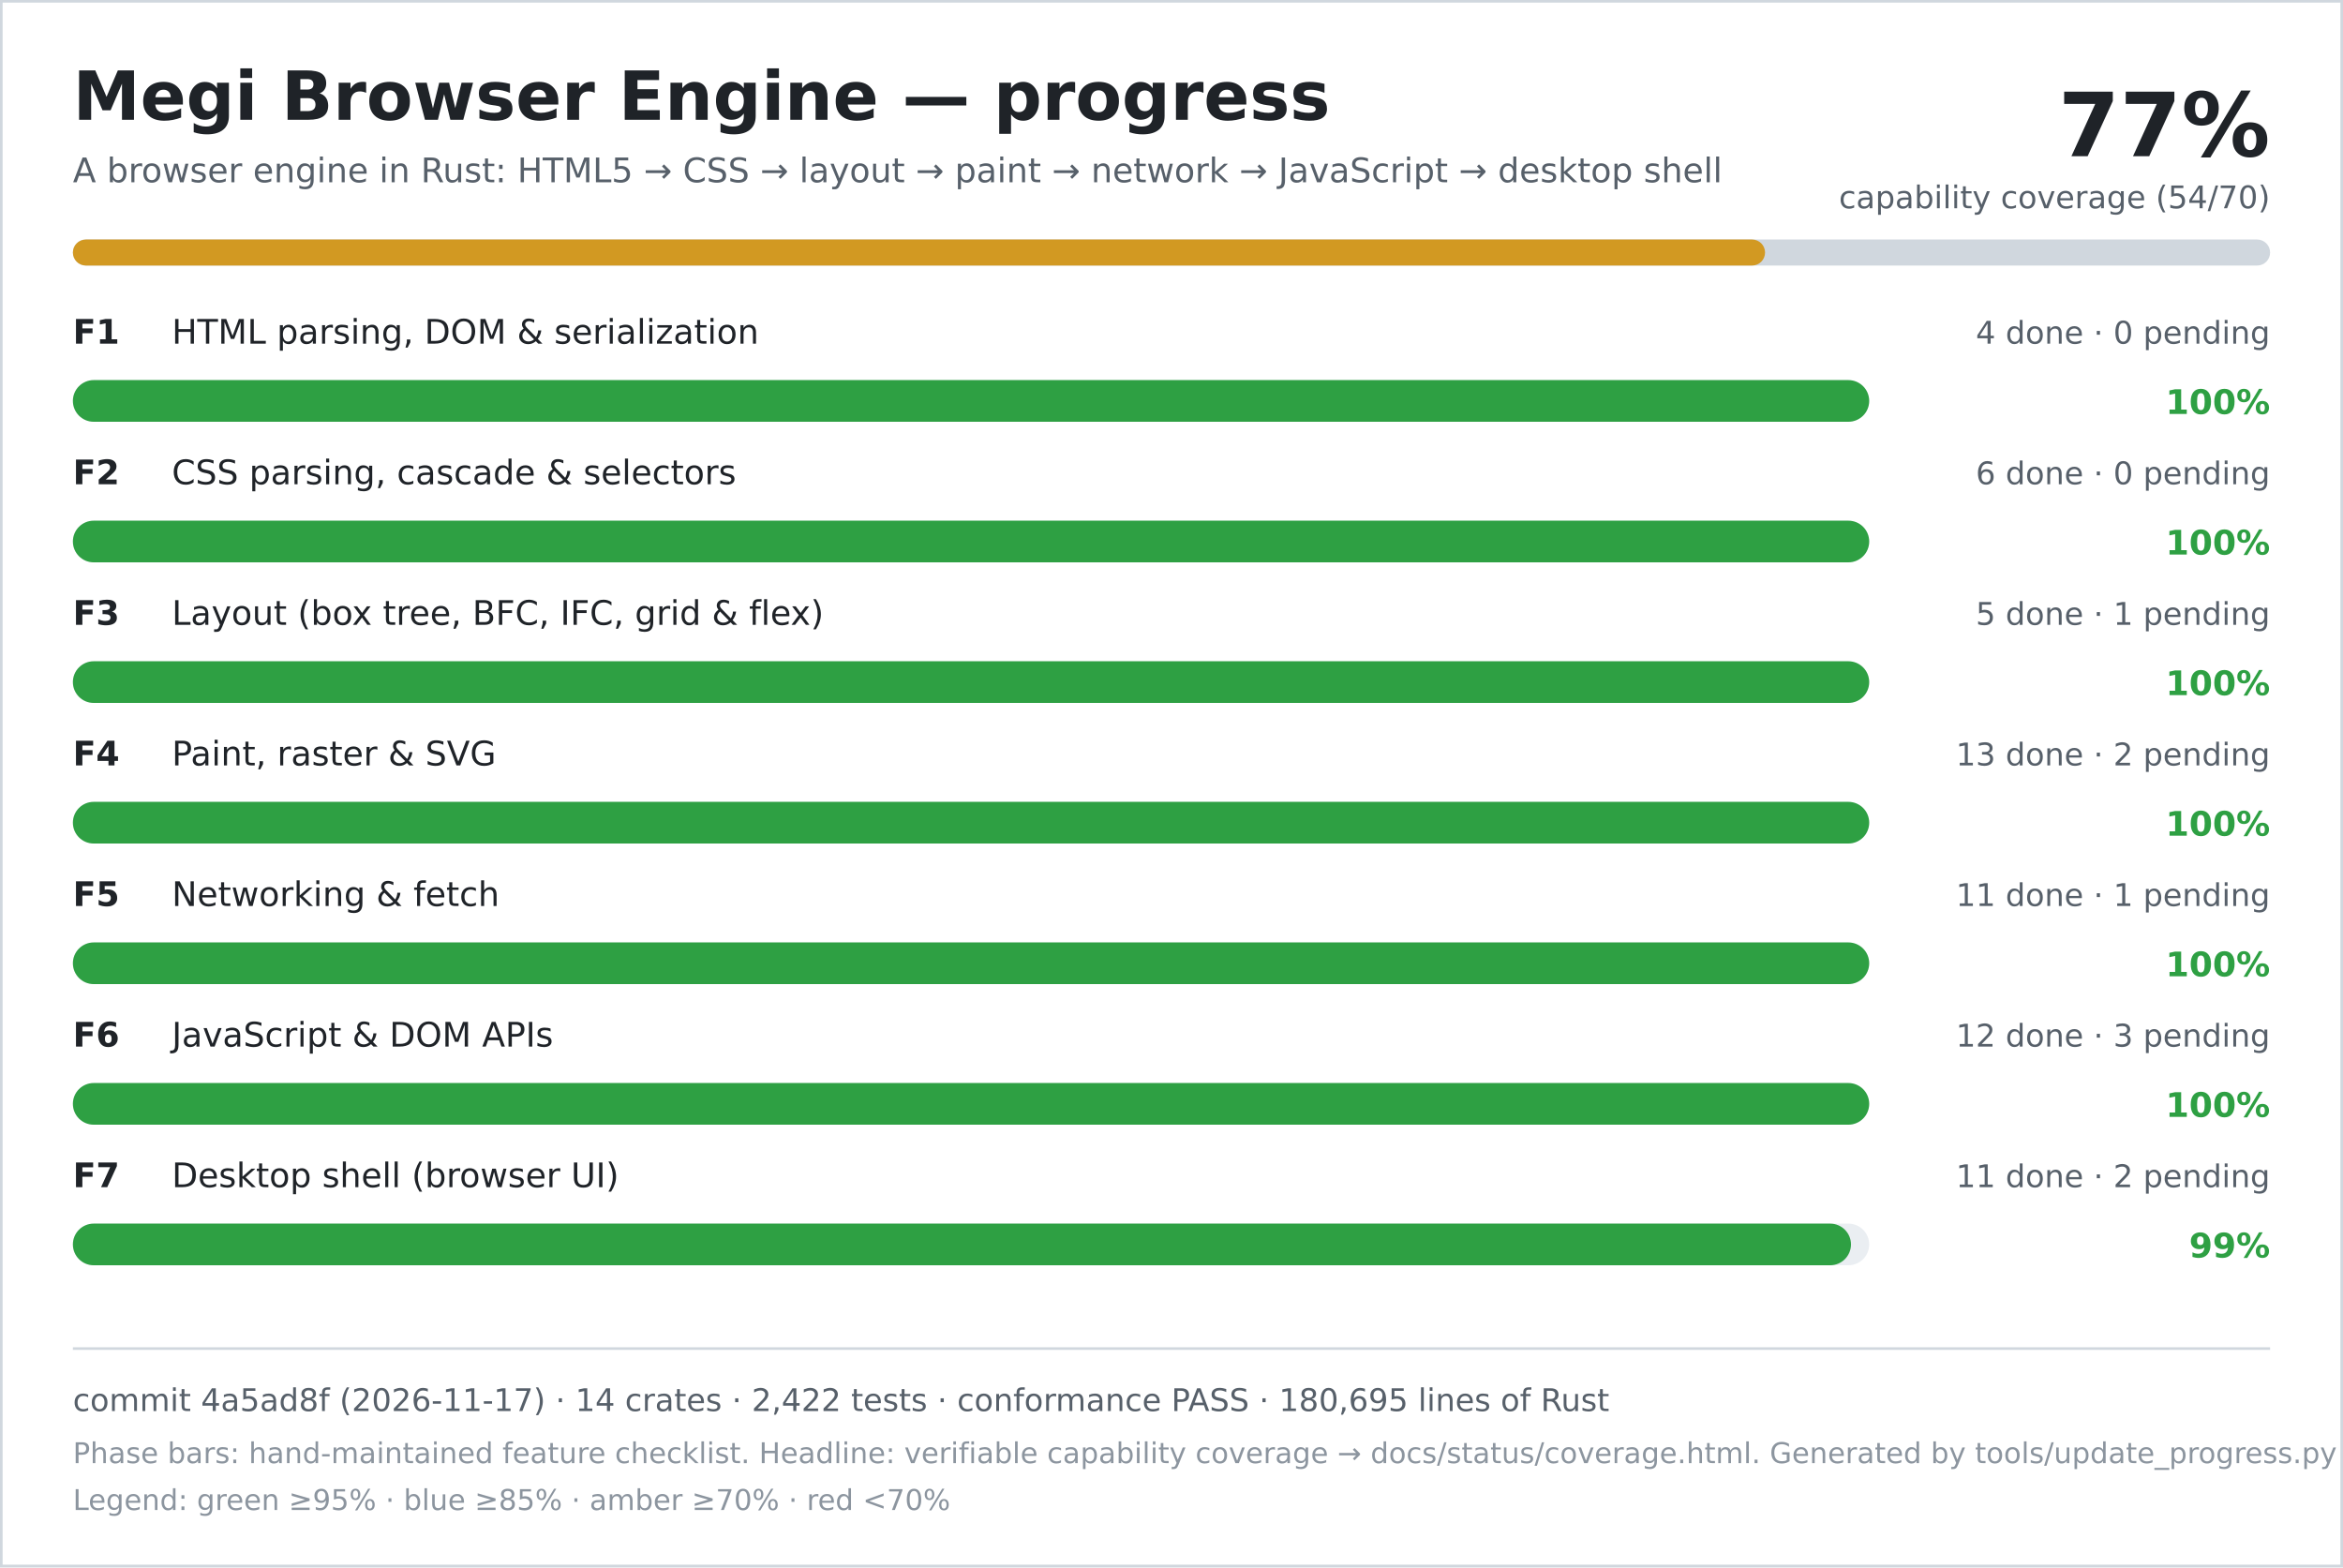
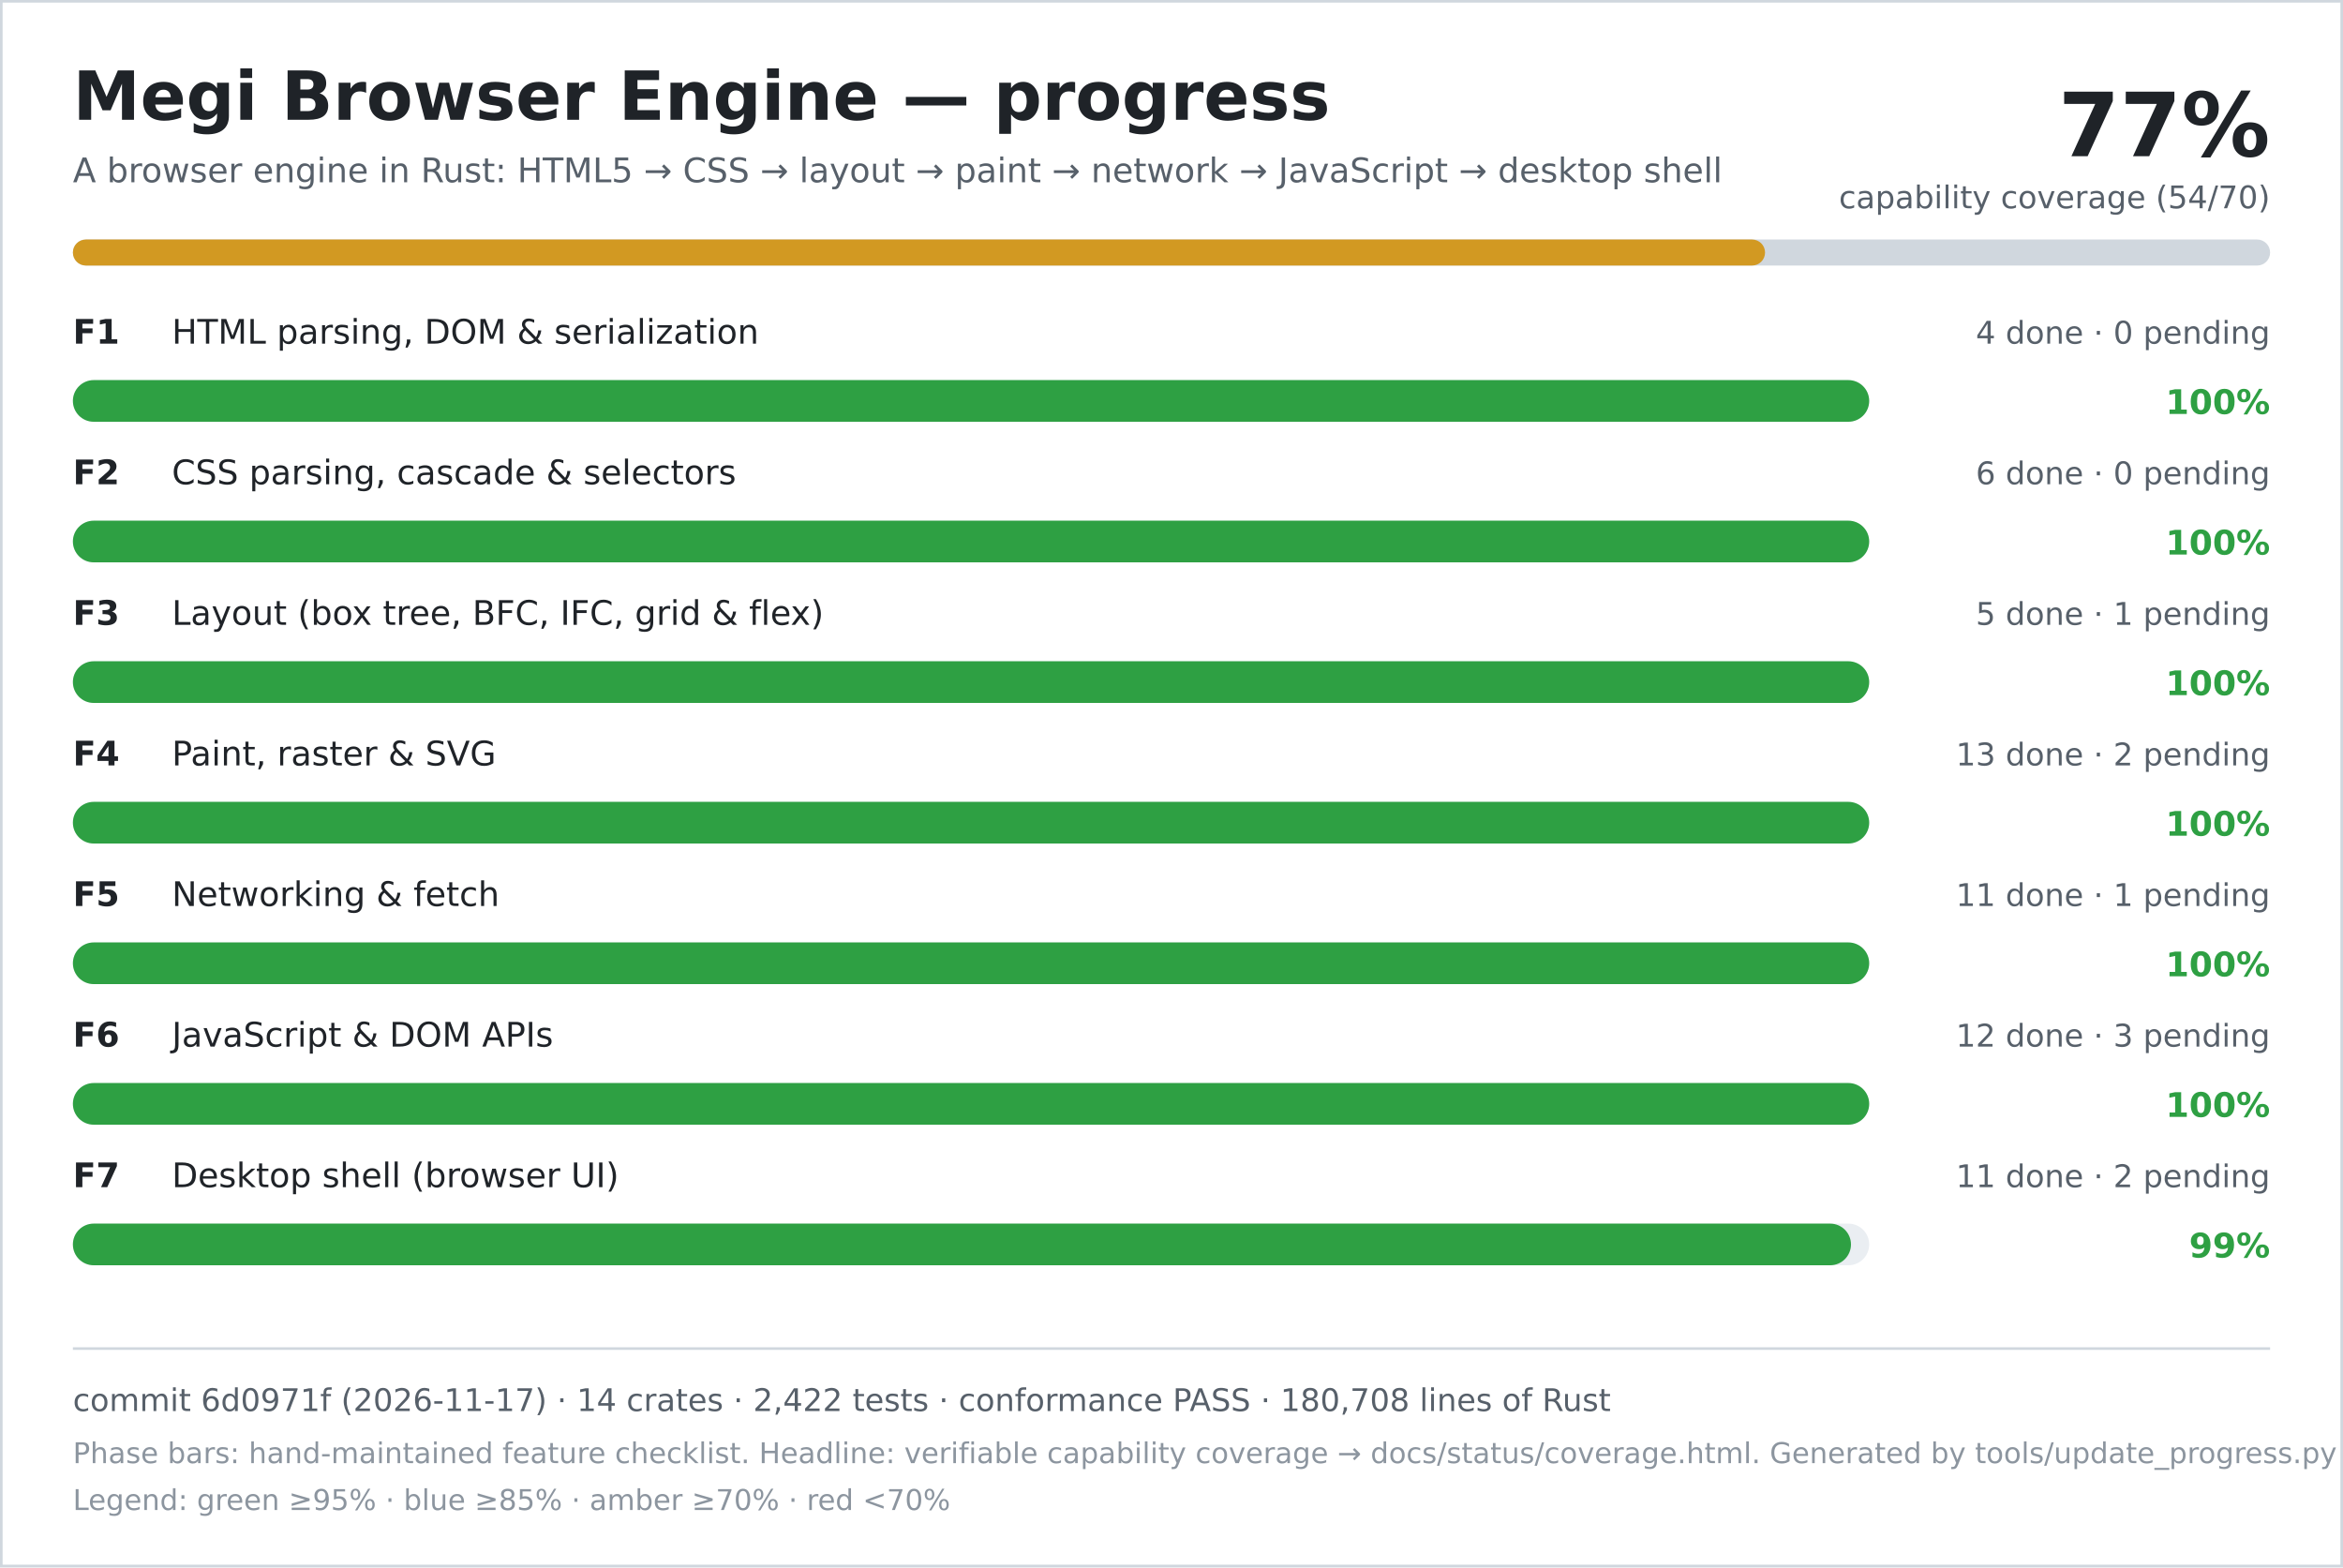
<svg xmlns="http://www.w3.org/2000/svg" width="900" height="602" viewBox="0 0 900 602" role="img" aria-labelledby="title desc">
  <rect width="900" height="602" fill="#ffffff" />
  <rect x="0.5" y="0.5" width="899" height="601" fill="none" stroke="#d0d7de" />
  <text x="28" y="46" font-family="DejaVu Sans, Verdana, sans-serif" font-size="26" font-weight="700" fill="#1f2328">Megi Browser Engine — progress</text>
  <text x="28" y="70" font-family="DejaVu Sans, Verdana, sans-serif" font-size="13" fill="#57606a">A browser engine in Rust: HTML5 → CSS → layout → paint → network → JavaScript → desktop shell</text>
  <text x="872" y="60" text-anchor="end" font-family="DejaVu Sans, Verdana, sans-serif" font-size="34" font-weight="700" fill="#1f2328">77%</text>
  <text x="872" y="80" text-anchor="end" font-family="DejaVu Sans, Verdana, sans-serif" font-size="12" fill="#57606a">capability coverage (54/70)</text>
  <rect x="28" y="92" width="844" height="10" rx="5" fill="#d0d7de" />
  <rect x="28" y="92" width="650" height="10" rx="5" fill="#d29922" />
  <text x="28" y="132" font-family="DejaVu Sans, Verdana, sans-serif" font-size="13" font-weight="700" fill="#1f2328">F1</text>
  <text x="66" y="132" font-family="DejaVu Sans, Verdana, sans-serif" font-size="13" fill="#1f2328">HTML parsing, DOM &amp; serialization</text>
  <text x="872" y="132" text-anchor="end" font-family="DejaVu Sans, Verdana, sans-serif" font-size="12" fill="#57606a">4 done · 0 pending</text>
  <rect x="28" y="146" width="690" height="16" rx="8" fill="#eaeef2" />
  <rect x="28" y="146" width="690" height="16" rx="8" fill="#2ea043" />
  <text x="872" y="159" text-anchor="end" font-family="DejaVu Sans, Verdana, sans-serif" font-size="13" font-weight="700" fill="#2ea043">100%</text>
  <text x="28" y="186" font-family="DejaVu Sans, Verdana, sans-serif" font-size="13" font-weight="700" fill="#1f2328">F2</text>
  <text x="66" y="186" font-family="DejaVu Sans, Verdana, sans-serif" font-size="13" fill="#1f2328">CSS parsing, cascade &amp; selectors</text>
  <text x="872" y="186" text-anchor="end" font-family="DejaVu Sans, Verdana, sans-serif" font-size="12" fill="#57606a">6 done · 0 pending</text>
  <rect x="28" y="200" width="690" height="16" rx="8" fill="#eaeef2" />
  <rect x="28" y="200" width="690" height="16" rx="8" fill="#2ea043" />
  <text x="872" y="213" text-anchor="end" font-family="DejaVu Sans, Verdana, sans-serif" font-size="13" font-weight="700" fill="#2ea043">100%</text>
  <text x="28" y="240" font-family="DejaVu Sans, Verdana, sans-serif" font-size="13" font-weight="700" fill="#1f2328">F3</text>
  <text x="66" y="240" font-family="DejaVu Sans, Verdana, sans-serif" font-size="13" fill="#1f2328">Layout (box tree, BFC, IFC, grid &amp; flex)</text>
  <text x="872" y="240" text-anchor="end" font-family="DejaVu Sans, Verdana, sans-serif" font-size="12" fill="#57606a">5 done · 1 pending</text>
  <rect x="28" y="254" width="690" height="16" rx="8" fill="#eaeef2" />
  <rect x="28" y="254" width="690" height="16" rx="8" fill="#2ea043" />
  <text x="872" y="267" text-anchor="end" font-family="DejaVu Sans, Verdana, sans-serif" font-size="13" font-weight="700" fill="#2ea043">100%</text>
  <text x="28" y="294" font-family="DejaVu Sans, Verdana, sans-serif" font-size="13" font-weight="700" fill="#1f2328">F4</text>
  <text x="66" y="294" font-family="DejaVu Sans, Verdana, sans-serif" font-size="13" fill="#1f2328">Paint, raster &amp; SVG</text>
  <text x="872" y="294" text-anchor="end" font-family="DejaVu Sans, Verdana, sans-serif" font-size="12" fill="#57606a">13 done · 2 pending</text>
  <rect x="28" y="308" width="690" height="16" rx="8" fill="#eaeef2" />
  <rect x="28" y="308" width="690" height="16" rx="8" fill="#2ea043" />
  <text x="872" y="321" text-anchor="end" font-family="DejaVu Sans, Verdana, sans-serif" font-size="13" font-weight="700" fill="#2ea043">100%</text>
  <text x="28" y="348" font-family="DejaVu Sans, Verdana, sans-serif" font-size="13" font-weight="700" fill="#1f2328">F5</text>
  <text x="66" y="348" font-family="DejaVu Sans, Verdana, sans-serif" font-size="13" fill="#1f2328">Networking &amp; fetch</text>
  <text x="872" y="348" text-anchor="end" font-family="DejaVu Sans, Verdana, sans-serif" font-size="12" fill="#57606a">11 done · 1 pending</text>
  <rect x="28" y="362" width="690" height="16" rx="8" fill="#eaeef2" />
  <rect x="28" y="362" width="690" height="16" rx="8" fill="#2ea043" />
  <text x="872" y="375" text-anchor="end" font-family="DejaVu Sans, Verdana, sans-serif" font-size="13" font-weight="700" fill="#2ea043">100%</text>
  <text x="28" y="402" font-family="DejaVu Sans, Verdana, sans-serif" font-size="13" font-weight="700" fill="#1f2328">F6</text>
  <text x="66" y="402" font-family="DejaVu Sans, Verdana, sans-serif" font-size="13" fill="#1f2328">JavaScript &amp; DOM APIs</text>
  <text x="872" y="402" text-anchor="end" font-family="DejaVu Sans, Verdana, sans-serif" font-size="12" fill="#57606a">12 done · 3 pending</text>
  <rect x="28" y="416" width="690" height="16" rx="8" fill="#eaeef2" />
  <rect x="28" y="416" width="690" height="16" rx="8" fill="#2ea043" />
  <text x="872" y="429" text-anchor="end" font-family="DejaVu Sans, Verdana, sans-serif" font-size="13" font-weight="700" fill="#2ea043">100%</text>
  <text x="28" y="456" font-family="DejaVu Sans, Verdana, sans-serif" font-size="13" font-weight="700" fill="#1f2328">F7</text>
  <text x="66" y="456" font-family="DejaVu Sans, Verdana, sans-serif" font-size="13" fill="#1f2328">Desktop shell (browser UI)</text>
  <text x="872" y="456" text-anchor="end" font-family="DejaVu Sans, Verdana, sans-serif" font-size="12" fill="#57606a">11 done · 2 pending</text>
  <rect x="28" y="470" width="690" height="16" rx="8" fill="#eaeef2" />
  <rect x="28" y="470" width="683" height="16" rx="8" fill="#2ea043" />
  <text x="872" y="483" text-anchor="end" font-family="DejaVu Sans, Verdana, sans-serif" font-size="13" font-weight="700" fill="#2ea043">99%</text>
  <line x1="28" y1="518" x2="872" y2="518" stroke="#d0d7de" />
-   <text x="28" y="542" font-family="DejaVu Sans, Verdana, sans-serif" font-size="12" fill="#57606a">commit 4a5ad8f (2026-11-17) · 14 crates · 2,422 tests · conformance PASS · 180,695 lines of Rust</text>
+   <text x="28" y="542" font-family="DejaVu Sans, Verdana, sans-serif" font-size="12" fill="#57606a">commit 6d0971f (2026-11-17) · 14 crates · 2,422 tests · conformance PASS · 180,708 lines of Rust</text>
  <text x="28" y="562" font-family="DejaVu Sans, Verdana, sans-serif" font-size="11" fill="#8c959f">Phase bars: hand-maintained feature checklist. Headline: verifiable capability coverage → docs/status/coverage.html. Generated by tools/update_progress.py — do not edit.</text>
  <text x="28" y="580" font-family="DejaVu Sans, Verdana, sans-serif" font-size="11" fill="#8c959f">Legend: green ≥95% · blue ≥85% · amber ≥70% · red &lt;70%</text>
</svg>
